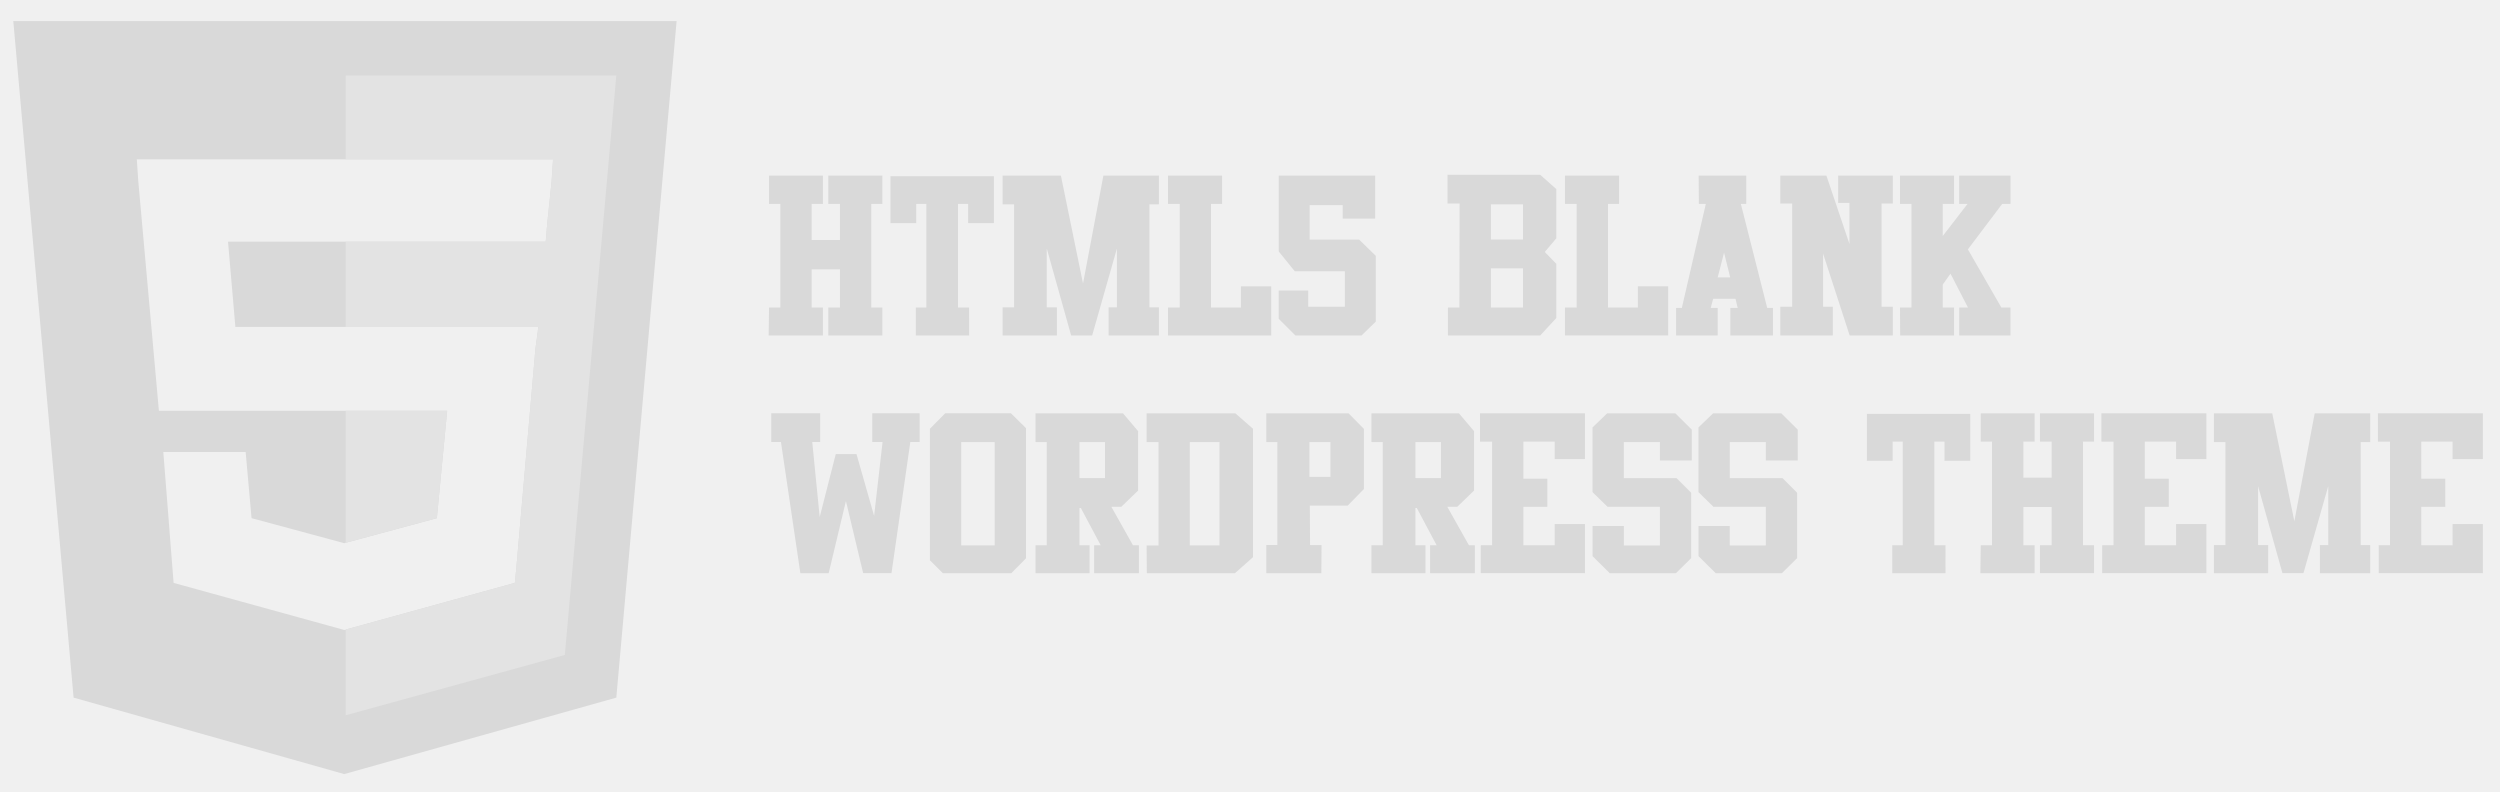
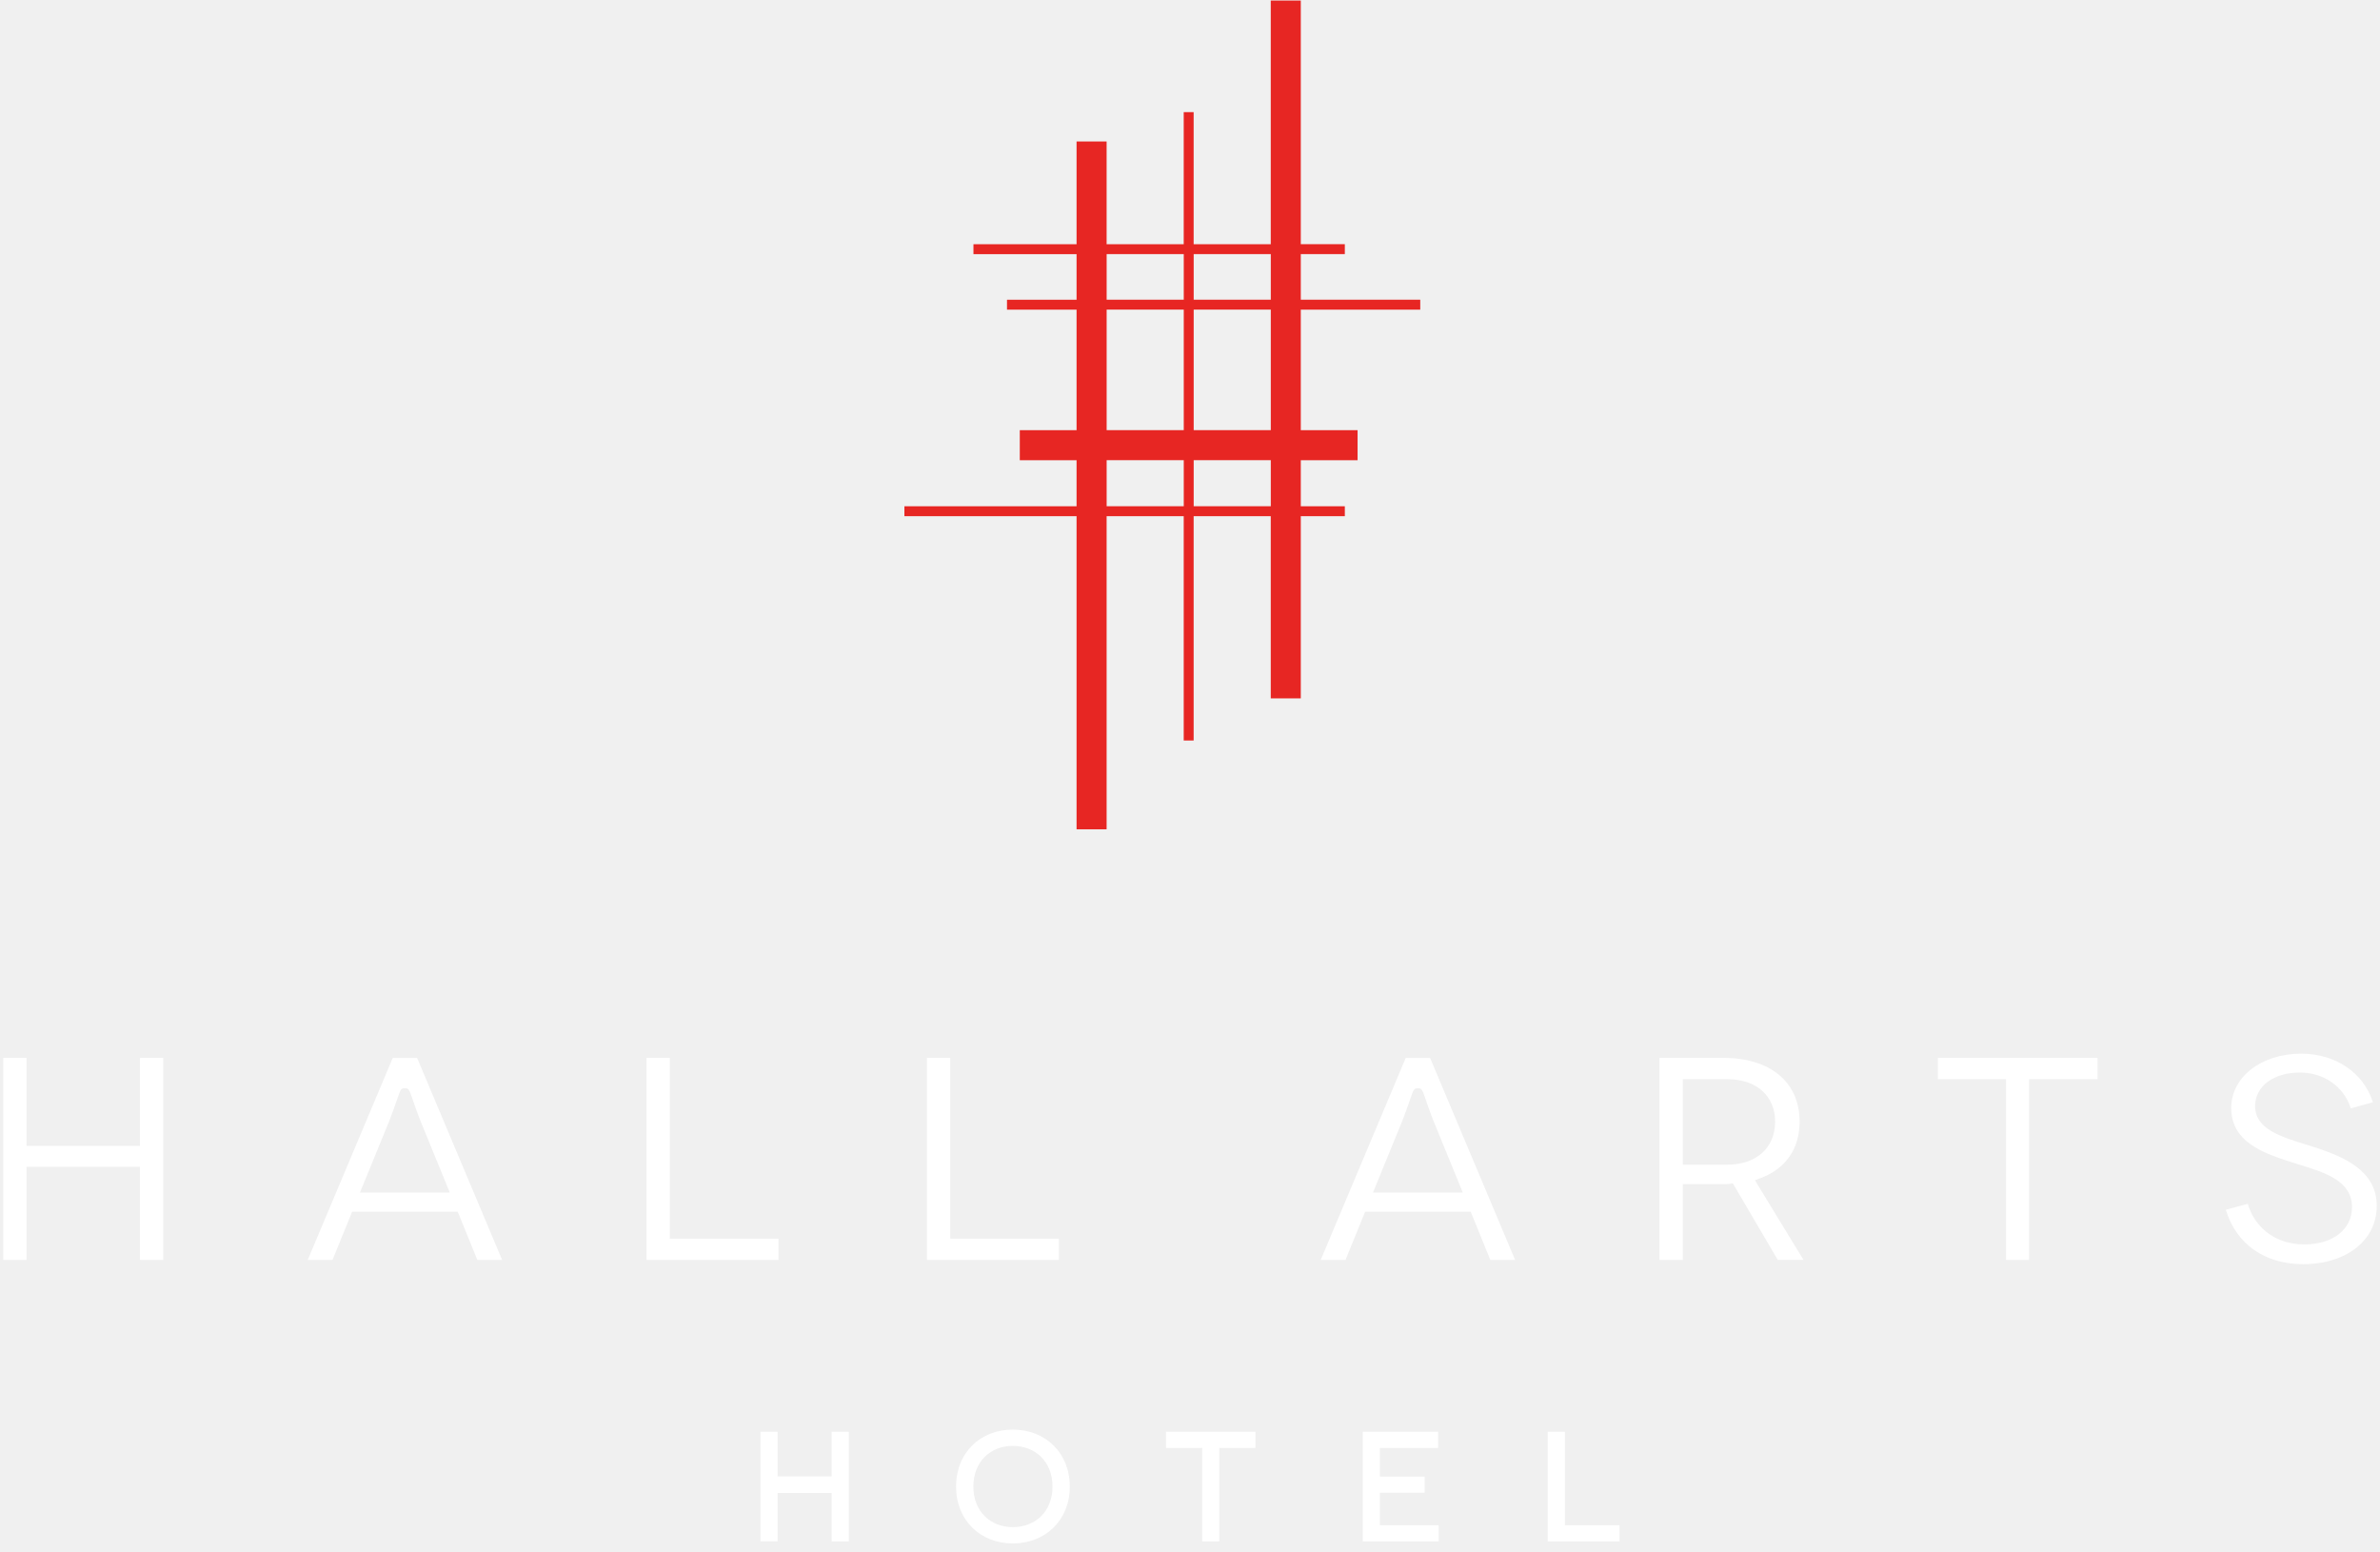
- <svg xmlns="http://www.w3.org/2000/svg" version="1.1" id="Layer_1" x="0px" y="0px" width="300px" height="95px" viewBox="-61.75 -24.158 300 95" enable-background="new -61.75 -24.158 300 95" xml:space="preserve">
-   <path fill="#D9D9D9" d="M-60.155-21.633l7.236,81.19l32.475,9.176l32.652-9.176l7.236-81.19H-60.155z M4.441-2.394L3.91,2.724  L3.735,4.84h-24.179l0,0h-13.944l0.883,10.237h13.237H0.027h2.824l-0.352,2.647L0.205,44.021l-0.176,1.766l-20.297,5.6v0.049h-0.176  l-20.473-5.646l-1.236-15.708h4.588h5.293l0.708,7.939l11.12,3.003l0.176-0.048l10.943-2.952l1.236-12.885h-12.178h-22.415  l-2.472-27.531l-0.176-2.65h24.886h0.176H4.618L4.441-2.394z" />
-   <polygon fill="#E3E3E3" points="-8.091,25.137 -20.268,25.137 -20.268,25.137 -20.268,40.975 -9.327,38.022 " />
-   <polygon fill="#E3E3E3" points="-20.268,-15.104 -20.268,-5.042 4.618,-5.042 4.441,-2.394 3.91,2.724 3.735,4.842 -20.268,4.842   -20.268,15.077 0.027,15.077 2.851,15.077 2.499,17.724 0.205,44.022 0.029,45.788 -20.268,51.388 -20.268,61.674 6.03,54.435   12.206,-15.104 " />
-   <g enable-background="new    ">
-     <path fill="#D9D9D9" d="M35.648,8.159v4.586h1.354v3.351h-6.514l0.048-3.351h1.354V0.313h-1.354v-3.399h6.466v3.399h-1.354V4.64   h3.4V0.313h-1.403v-3.399h6.489v3.399h-1.332v7.812v4.621h1.332v3.351h-6.489v-3.351h1.403V8.159H35.648z" />
-     <path fill="#D9D9D9" d="M54.547,16.097h-6.395v-3.351h1.26V0.313h-1.213v2.305h-3.091v-5.634h12.408v5.634h-3.091V0.313h-1.214   v12.432h1.332L54.547,16.097L54.547,16.097z" />
-     <path fill="#D9D9D9" d="M70.657-3.085h6.662V0.36h-1.139v12.363h1.139v3.375h-6.037v-3.375h0.999V5.663l-2.973,10.436h-2.52   L63.863,5.663v7.061h1.213v3.375h-6.514v-3.375h1.379V0.362h-1.379v-3.447h6.996l2.655,12.954L70.657-3.085z" />
-     <path fill="#D9D9D9" d="M83.57,12.746h3.59v-2.545h3.635v5.896H78.411v-3.351h1.403V0.313h-1.403v-3.399h6.49v3.399h-1.332   L83.57,12.746L83.57,12.746z" />
-     <path fill="#D9D9D9" d="M93.624,8.396L91.7,6.024v-9.109h11.573v5.158h-3.898V0.457h-3.97v4.136h5.941l1.998,1.95v7.892   l-1.71,1.664h-7.94l-1.998-1.998v-3.399h3.54v1.951h4.399V8.396H93.624L93.624,8.396z" />
-     <path fill="#D9D9D9" d="M123.077,16.097H112v-3.351h1.377l0.025-12.48h-1.45v-3.446h11.125l1.928,1.708v5.913l-1.381,1.637   l1.381,1.424v6.505L123.077,16.097z M121.01,0.36h-3.853v4.23h3.853V0.36z M121.01,8.038h-3.853v4.708h3.853V8.038z" />
-     <path fill="#D9D9D9" d="M131.205,12.746h3.59v-2.545h3.638v5.896h-12.385v-3.351h1.402V0.313h-1.402v-3.399h6.49v3.399h-1.333   V12.746z" />
-     <path fill="#D9D9D9" d="M144.374,16.097h-4.992v-3.305h0.69l2.875-12.478h-0.833l-0.026-3.399h5.709v3.399h-0.643l3.161,12.478   h0.692v3.305h-5.113v-3.305h0.879l-0.26-1.091h-2.687l-0.286,1.091h0.833V16.097L144.374,16.097z M145.874,9.132l-0.738-2.971   l-0.762,2.971H145.874z" />
-     <path fill="#D9D9D9" d="M158.187,16.097h-6.299v-3.445h1.424V0.266h-1.424v-3.351h5.531l2.765,8.2v-4.92h-1.356v-3.28h6.559v3.351   h-1.35v12.386h1.35v3.445h-5.178l-3.188-9.818v6.37h1.166V16.097L158.187,16.097z" />
-     <path fill="#D9D9D9" d="M173.353,0.313v-3.399h6.156v3.399h-0.999l-4.114,5.454l4.016,6.978h1.098v3.351h-6.156v-3.351h1.05   l-2.093-4.065l-0.928,1.307v2.758h1.354v3.351h-6.467l-0.021-3.351h1.377V0.313h-1.377v-3.399h6.487v3.399h-1.356v3.85l2.973-3.85   H173.353z" />
-   </g>
-   <g enable-background="new    ">
-     <path fill="#D9D9D9" d="M37.692,44.622h-3.4l-2.328-15.737H30.8v-3.448h5.871v3.448H35.72l0.894,9.005l1.928-7.558h2.487   l2.115,7.418l1.014-8.865h-1.235v-3.448h5.682v3.448h-1.117L45.229,44.62h-3.4l-2.068-8.653L37.692,44.622z" />
-     <path fill="#D9D9D9" d="M51.384,44.622l-1.545-1.546V27.29l1.832-1.853h7.892l1.807,1.781V42.84l-1.76,1.782H51.384z    M57.612,28.887h-4.018v12.405h4.018V28.887z" />
-     <path fill="#D9D9D9" d="M68.998,44.622h-6.489v-3.351h1.354V28.887h-1.354V25.44h10.504l1.81,2.141v7.128l-2.021,1.95h-1.188   l2.591,4.612h0.713v3.353h-5.372v-3.353h0.784l-2.377-4.469h-0.166v4.469H69L68.998,44.622L68.998,44.622z M70.854,28.887h-3.066   v4.326h3.066V28.887z" />
-     <path fill="#D9D9D9" d="M86.447,44.622H75.868l-0.024-3.327h1.426V28.887h-1.426V25.44h10.65l2.115,1.851v15.412L86.447,44.622z    M84.591,28.887h-3.566v12.405h3.566V28.887z" />
-     <path fill="#D9D9D9" d="M96.81,44.622h-6.606v-3.378h1.331V28.887h-1.331V25.44h9.872l1.846,1.871v7.21l-1.949,1.994h-4.543   l0.027,4.731h1.379L96.81,44.622z M97.904,28.887h-2.521v4.181h2.521V28.887z" />
-     <path fill="#D9D9D9" d="M109.313,44.622h-6.49v-3.351h1.354V28.887h-1.354V25.44h10.503l1.81,2.141v7.128l-2.018,1.95h-1.19   l2.591,4.612h0.715v3.353h-5.374v-3.353h0.785l-2.378-4.469H108.1v4.469h1.211v3.351H109.313z M111.168,28.887h-3.064v4.326h3.064   V28.887L111.168,28.887z" />
-     <path fill="#D9D9D9" d="M128.447,44.622h-12.504v-3.351h1.357V28.837h-1.449V25.44h12.596v5.49h-3.634v-2.092h-3.756v4.445h2.877   v3.378h-2.877v4.612h3.756V38.73h3.634V44.622z" />
-     <path fill="#D9D9D9" d="M129.353,38.964h3.757v2.331h4.326v-4.636h-6.281l-1.802-1.763v-7.765l1.761-1.691h8.175l1.976,1.957v3.7   h-3.828v-2.209h-4.326v4.326h6.322l1.76,1.76v7.845l-1.832,1.807h-7.939l-2.067-2.046V38.964L129.353,38.964z" />
-     <path fill="#D9D9D9" d="M142.069,38.964h3.754v2.331h4.325v-4.636h-6.282l-1.8-1.763v-7.765l1.759-1.691h8.178l1.974,1.957v3.7   h-3.826v-2.209h-4.327v4.326h6.323l1.758,1.76v7.845l-1.829,1.807h-7.939l-2.067-2.046L142.069,38.964L142.069,38.964z" />
-     <path fill="#D9D9D9" d="M171.713,44.622h-6.396v-3.351h1.262V28.837h-1.214v2.305h-3.089v-5.633h12.405v5.633h-3.092v-2.305h-1.214   v12.435h1.333L171.713,44.622L171.713,44.622z" />
-     <path fill="#D9D9D9" d="M181.053,36.683v4.589h1.354v3.351h-6.511l0.044-3.351h1.354V28.837h-1.354V25.44h6.467v3.396h-1.354v4.328   h3.396v-4.328h-1.401V25.44h6.487v3.396h-1.329v7.812v4.619h1.329v3.353h-6.487v-3.353h1.401v-4.585H181.053L181.053,36.683z" />
-     <path fill="#D9D9D9" d="M203.016,44.622h-12.503v-3.351h1.356V28.837h-1.452V25.44h12.599v5.49h-3.637v-2.092h-3.756v4.445h2.877   v3.378h-2.877v4.612h3.756V38.73h3.637V44.622L203.016,44.622z" />
-     <path fill="#D9D9D9" d="M216.014,25.44h6.661v3.446h-1.142v12.36h1.142v3.377h-6.037v-3.377h0.999v-7.06l-2.973,10.435h-2.52   l-2.921-10.435v7.06h1.21v3.377h-6.511v-3.377h1.377v-12.36h-1.377V25.44h6.995l2.655,12.954L216.014,25.44z" />
-     <path fill="#D9D9D9" d="M236.198,44.622h-12.504v-3.351h1.356V28.837h-1.452V25.44h12.6v5.49h-3.638v-2.092h-3.757v4.445h2.878   v3.378h-2.878v4.612h3.757V38.73h3.638V44.622L236.198,44.622z" />
+ <svg xmlns="http://www.w3.org/2000/svg" width="204px" height="133px" viewBox="0 0 204 133" version="1.1">
+   <defs />
+   <g id="Home-page" stroke="none" stroke-width="1" fill="none" fill-rule="evenodd">
+     <g id="Hallarts-Home-V10" transform="translate(-799, -50)" fill-rule="nonzero">
+       <g id="Hero-" transform="translate(0, -2)">
+         <g id="Logo" transform="translate(799, 52)">
+           <g id="Layer_5" transform="translate(0, 90.12698)" fill="#FFFFFF">
+             <g id="Group">
+               <path d="M120.491,0.539 L113.202,17.853 L115.327,17.853 L117.011,13.719 L126.06,13.719 L127.744,17.853 L129.868,17.853 L122.58,0.539 L120.491,0.539 Z M125.382,12.074 L117.685,12.074 L120.261,5.775 C120.476,5.222 120.713,4.534 120.882,4.052 C121.161,3.244 121.196,3.137 121.521,3.137 C121.871,3.137 121.906,3.24 122.178,4.034 C122.347,4.52 122.584,5.215 122.806,5.778 L125.382,12.074 Z" id="Shape" />
+               <polygon id="Shape" points="79.451 0.539 79.451 17.849 90.762 17.849 90.762 16.027 81.448 16.027 81.448 0.539" />
+               <polygon id="Shape" points="179.792 0.539 166.101 0.539 166.101 2.361 171.946 2.361 171.946 17.849 173.919 17.849 173.919 2.361 179.792 2.361" />
+               <path d="M197.407,18.214 C201.127,18.214 203.721,16.162 203.721,13.223 C203.721,10.16 200.876,8.99 198.205,8.132 L197.718,7.98 C195.445,7.278 193.295,6.615 193.295,4.672 C193.295,2.974 194.866,1.79 197.121,1.79 C199.211,1.79 200.912,3.006 201.494,4.86 L203.389,4.339 C202.613,1.829 200.199,0.174 197.252,0.174 C193.828,0.174 191.248,2.173 191.248,4.828 C191.248,7.714 193.962,8.646 195.946,9.323 C196.316,9.448 196.698,9.565 197.075,9.682 C199.299,10.366 201.6,11.075 201.6,13.326 C201.6,15.237 199.959,16.52 197.516,16.52 C194.809,16.52 193.179,14.84 192.667,13.039 L190.786,13.556 C191.668,16.481 194.114,18.214 197.407,18.214 Z" id="Shape" />
+               <path d="M150.914,10.834 C153.067,10.033 154.253,8.313 154.253,5.995 C154.253,2.627 151.754,0.535 147.731,0.535 L142.242,0.535 L142.242,17.849 L144.24,17.849 L144.24,11.351 L147.731,11.351 C147.928,11.355 148.076,11.351 148.239,11.33 L148.528,11.287 L152.379,17.846 L154.585,17.846 L150.42,11.018 L150.914,10.834 Z M148.069,9.685 L144.244,9.685 L144.244,2.361 L148.069,2.361 C150.551,2.361 152.153,3.79 152.153,5.998 C152.153,8.239 150.551,9.685 148.069,9.685 Z" id="Shape" />
+               <polygon id="Shape" points="13.994 17.849 13.994 0.539 11.996 0.539 11.996 8.076 2.273 8.076 2.273 0.539 0.275 0.539 0.275 17.849 2.273 17.849 2.273 9.869 11.996 9.869 11.996 17.849" />
+               <path d="M33.664,0.539 L26.375,17.853 L28.5,17.853 L30.184,13.719 L39.233,13.719 L40.916,17.853 L43.041,17.853 L35.753,0.539 L33.664,0.539 Z M38.552,12.074 L30.854,12.074 L33.431,5.775 C33.646,5.222 33.882,4.534 34.052,4.052 C34.331,3.244 34.366,3.137 34.691,3.137 C35.04,3.137 35.075,3.24 35.354,4.052 C35.52,4.534 35.756,5.222 35.979,5.782 L38.552,12.074 Z" id="Shape" />
+               <polygon id="Shape" points="55.415 0.539 55.415 17.849 66.727 17.849 66.727 16.027 57.413 16.027 57.413 0.539" />
+             </g>
+             <g id="Group" transform="translate(64.94118, 32.25998)">
+               <polygon id="Shape" points="6.342 5.562 1.708 5.562 1.708 9.706 0.24 9.706 0.24 0.319 1.708 0.319 1.708 4.144 6.342 4.144 6.342 0.319 7.811 0.319 7.811 9.71 6.342 9.71" />
+               <path d="M21.868,0.131 C24.646,0.131 26.756,2.102 26.756,5.016 C26.756,7.913 24.646,9.887 21.868,9.887 C19.105,9.887 17.008,7.916 17.008,5.016 C17.005,2.102 19.101,0.131 21.868,0.131 Z M21.868,8.49 C23.792,8.49 25.274,7.161 25.274,5.016 C25.274,2.857 23.792,1.528 21.868,1.528 C19.959,1.528 18.491,2.871 18.491,5.016 C18.487,7.147 19.959,8.49 21.868,8.49 Z" id="Shape" />
+               <polygon id="Shape" points="39.572 1.702 39.572 9.71 38.104 9.71 38.104 1.702 35.005 1.702 35.005 0.319 42.671 0.319 42.671 1.702" />
+               <polygon id="Shape" points="51.865 0.319 58.331 0.319 58.331 1.702 53.336 1.702 53.336 4.158 57.169 4.158 57.169 5.541 53.336 5.541 53.336 8.331 58.373 8.331 58.373 9.713 51.868 9.713 51.868 0.319" />
+               <polygon id="Shape" points="67.722 0.319 69.191 0.319 69.191 8.327 73.878 8.327 73.878 9.71 67.719 9.71 67.719 0.319" />
+             </g>
+           </g>
+           <g id="Layer_6" transform="translate(77.1746, 0)" fill="#E72623">
+             <path d="M44.561,26.534 L44.561,25.685 L34.322,25.685 L34.322,21.777 L38.096,21.777 L38.096,20.927 L34.322,20.927 L34.322,0.046 L31.747,0.046 L31.747,20.931 L25.137,20.931 L25.137,9.61 L24.287,9.61 L24.287,20.931 L17.678,20.931 L17.678,12.125 L15.103,12.125 L15.103,20.931 L6.264,20.931 L6.264,21.781 L15.103,21.781 L15.103,25.688 L9.139,25.688 L9.139,26.538 L15.103,26.538 L15.103,36.867 L10.236,36.867 L10.236,39.442 L15.103,39.442 L15.103,43.388 L0.346,43.388 L0.346,44.238 L15.103,44.238 L15.103,71.072 L17.678,71.072 L17.678,44.238 L24.287,44.238 L24.287,63.462 L25.137,63.462 L25.137,44.238 L31.747,44.238 L31.747,59.851 L34.322,59.851 L34.322,44.238 L38.096,44.238 L38.096,43.388 L34.322,43.388 L34.322,39.442 L39.189,39.442 L39.189,36.867 L34.322,36.867 L34.322,26.538 L44.561,26.538 L44.561,26.534 Z M24.291,43.385 L17.681,43.385 L17.681,39.438 L24.291,39.438 L24.291,43.385 Z M24.291,36.864 L17.681,36.864 L17.681,26.534 L24.291,26.534 L24.291,36.864 Z M24.291,25.685 L17.681,25.685 L17.681,21.777 L24.291,21.777 L24.291,25.685 Z M31.751,43.385 L25.141,43.385 L25.141,39.438 L31.751,39.438 L31.751,43.385 Z M31.751,36.864 L25.141,36.864 L25.141,26.534 L31.751,26.534 L31.751,36.864 Z M31.751,25.685 L25.141,25.685 L25.141,21.777 L31.751,21.777 L31.751,25.685 Z" id="Shape" />
+           </g>
+         </g>
+       </g>
+     </g>
  </g>
</svg>
